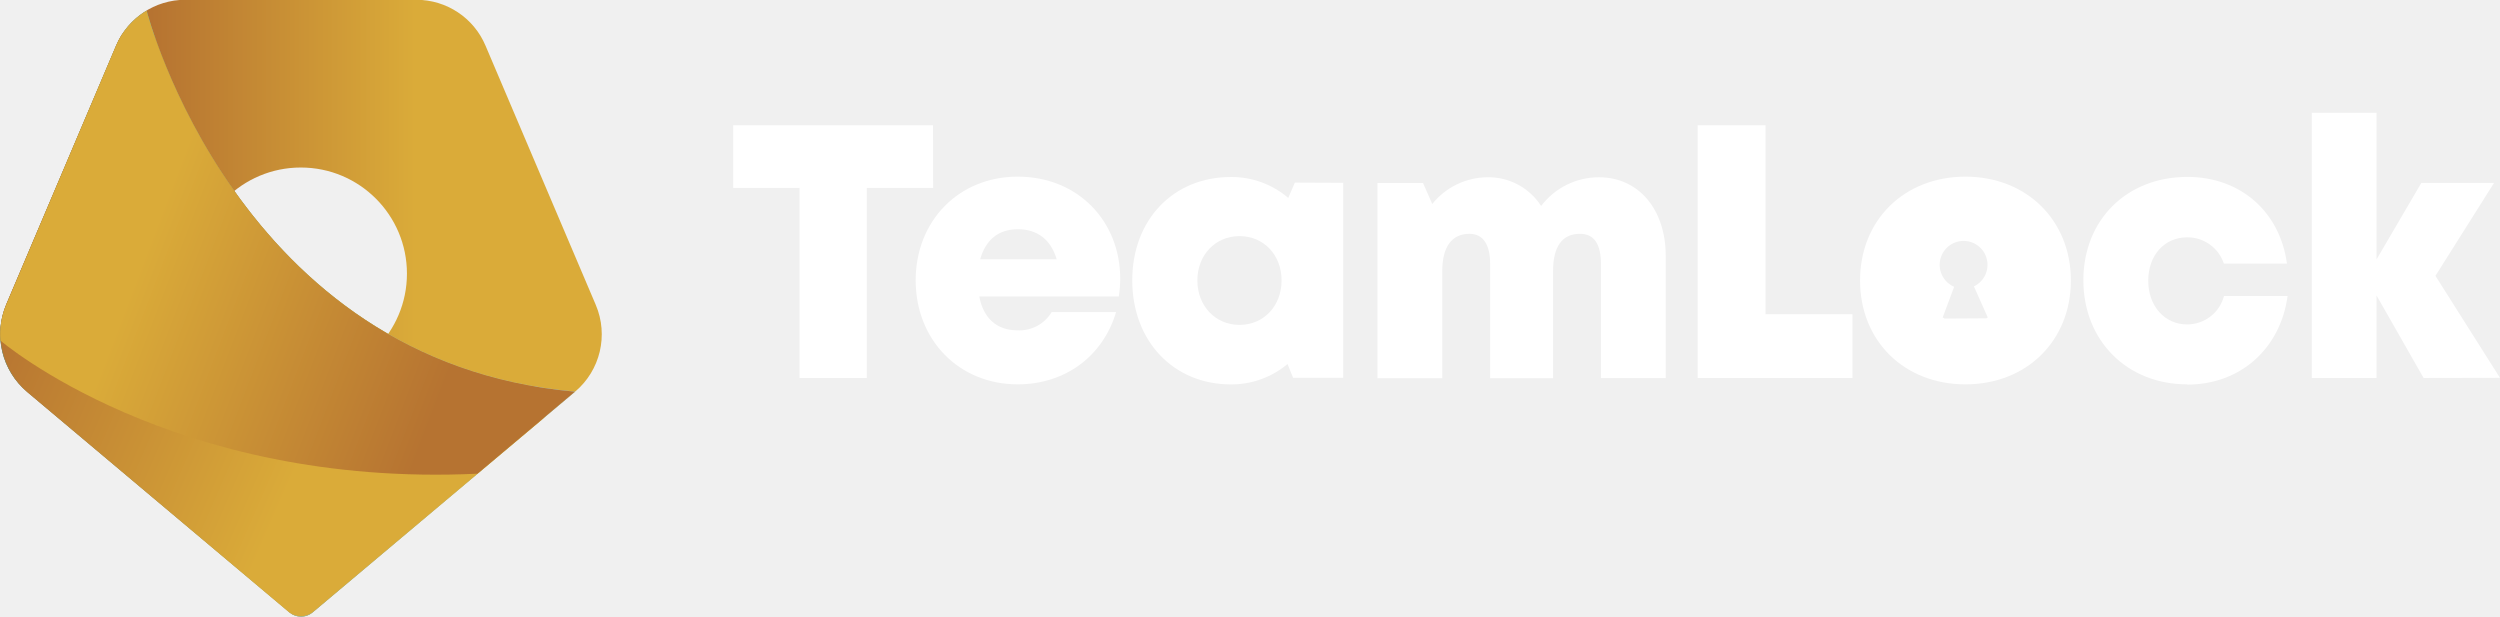
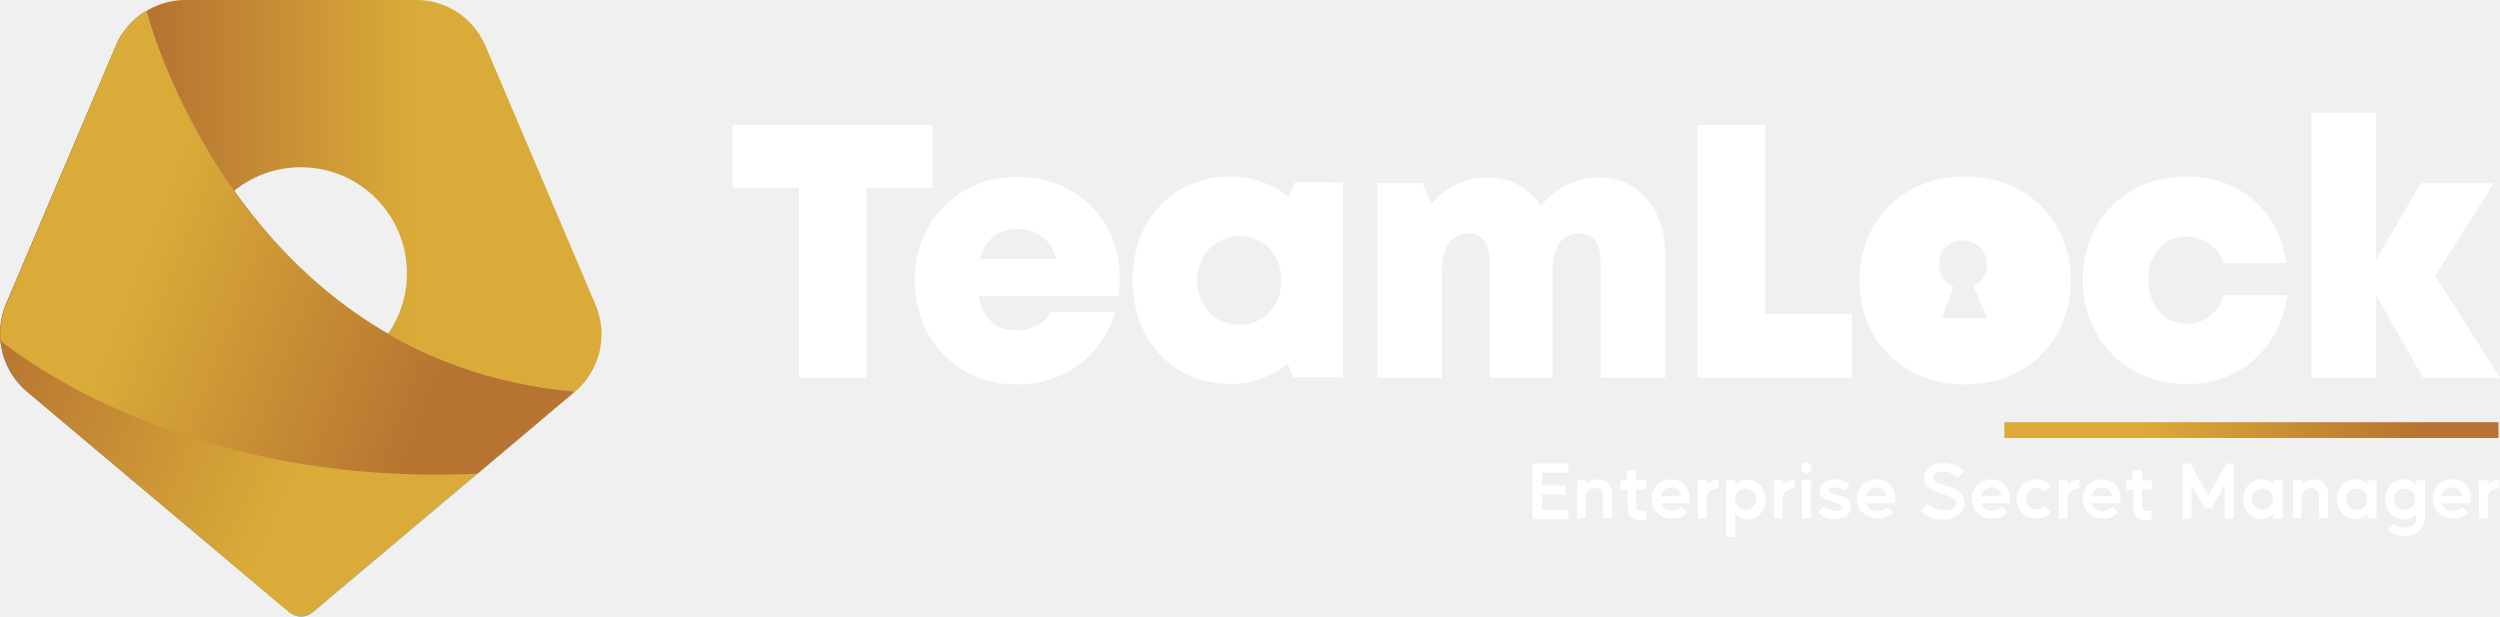
- <svg xmlns="http://www.w3.org/2000/svg" id="Calque_1" data-name="Calque 1" viewBox="0 0 490.24 120.94">
+ <svg xmlns="http://www.w3.org/2000/svg" viewBox="0 0 490.31 120.92" id="Calque_1">
  <defs>
-     <style>.cls-1{fill:url(#Dégradé_sans_nom_5);}.cls-2{fill:url(#Dégradé_sans_nom_22);}.cls-3{fill:url(#Dégradé_sans_nom_7);}.cls-4{fill:url(#Dégradé_sans_nom_6);}.cls-5{fill:#fff;}</style>
-     <linearGradient id="Dégradé_sans_nom_5" x1="2.79" y1="125" x2="120.79" y2="125" gradientUnits="userSpaceOnUse">
-       <stop offset="0.25" stop-color="#b67331" />
-       <stop offset="0.69" stop-color="#daab39" />
+     <style>.cls-1{fill:#fff;}.cls-2{fill:url(#Dégradé_sans_nom_2);}.cls-3{fill:url(#Dégradé_sans_nom_5);}.cls-4{fill:url(#Dégradé_sans_nom);}.cls-5{fill:url(#Dégradé_sans_nom_3);}.cls-6{fill:url(#Dégradé_sans_nom_4);}</style>
+     <linearGradient gradientUnits="userSpaceOnUse" gradientTransform="translate(-2.79 -40.42)" y2="100.88" x2="120.76" y1="100.88" x1="2.83" id="Dégradé_sans_nom">
+       <stop stop-color="#b67331" offset=".25" />
+       <stop stop-color="#daab39" offset=".69" />
    </linearGradient>
-     <linearGradient id="Dégradé_sans_nom_22" x1="2.79" y1="126.04" x2="115.54" y2="126.04" gradientUnits="userSpaceOnUse">
-       <stop offset="0" stop-color="#49a3a3" />
-       <stop offset="1" stop-color="#aad9dd" />
+     <linearGradient gradientUnits="userSpaceOnUse" gradientTransform="translate(-2.79 -40.42)" y2="101.93" x2="115.6" y1="101.93" x1="2.83" id="Dégradé_sans_nom_2">
+       <stop stop-color="#49a3a3" offset="0" />
+       <stop stop-color="#aad9dd" offset="1" />
    </linearGradient>
-     <linearGradient id="Dégradé_sans_nom_7" x1="8.66" y1="111.43" x2="109.48" y2="155.25" gradientUnits="userSpaceOnUse">
-       <stop offset="0" stop-color="#b67331" />
-       <stop offset="0.6" stop-color="#daab39" />
+     <linearGradient gradientUnits="userSpaceOnUse" gradientTransform="translate(-2.79 -40.42)" y2="131.11" x2="109.46" y1="87.29" x1="8.64" id="Dégradé_sans_nom_3">
+       <stop stop-color="#b67331" offset="0" />
+       <stop stop-color="#daab39" offset=".6" />
    </linearGradient>
-     <linearGradient id="Dégradé_sans_nom_6" x1="4.14" y1="96.46" x2="109.48" y2="136.66" gradientUnits="userSpaceOnUse">
-       <stop offset="0.28" stop-color="#daab39" />
-       <stop offset="0.85" stop-color="#b67331" />
+     <linearGradient gradientUnits="userSpaceOnUse" gradientTransform="translate(-2.79 -40.42)" y2="112.55" x2="109.44" y1="72.35" x1="4.1" id="Dégradé_sans_nom_4">
+       <stop stop-color="#daab39" offset=".28" />
+       <stop stop-color="#b67331" offset=".85" />
+     </linearGradient>
+     <linearGradient gradientUnits="userSpaceOnUse" gradientTransform="translate(0 118.71) scale(1 -1)" y2="34.36" x2="490.01" y1="34.36" x1="393.11" id="Dégradé_sans_nom_5">
+       <stop stop-color="#daab39" offset=".28" />
+       <stop stop-color="#b67331" offset=".85" />
    </linearGradient>
  </defs>
-   <path class="cls-1" d="M119.62,124.32,98,73.49a14.71,14.71,0,0,0-13.54-9H39.09a14.72,14.72,0,0,0-13.54,9L4,124.32a14.7,14.7,0,0,0,4.07,17l51.53,43.33a3.47,3.47,0,0,0,4.46,0l51.52-43.33A14.72,14.72,0,0,0,119.62,124.32ZM61.79,139a20.81,20.81,0,1,1,20.8-20.8A20.81,20.81,0,0,1,61.79,139Z" transform="translate(-2.79 -64.53)" />
-   <path class="cls-2" d="M31.55,66.62a14.66,14.66,0,0,0-6,6.87L4,124.32a14.7,14.7,0,0,0,4.07,17l51.53,43.33a3.47,3.47,0,0,0,4.46,0l51.52-43.33C49.18,135.56,31.63,66.91,31.55,66.62Z" transform="translate(-2.79 -64.53)" />
-   <path class="cls-3" d="M33.35,72.29a3.79,3.79,0,0,0-6.79-.76,14.48,14.48,0,0,0-1,2L4.05,124.1a15.05,15.05,0,0,0,4.16,17.39l51.14,43a3.78,3.78,0,0,0,4.88,0L109,146.87a3.8,3.8,0,0,0-1.81-6.64C58.51,131.62,38.91,88,33.35,72.29Z" transform="translate(-2.79 -64.53)" />
-   <path class="cls-4" d="M96.41,157.42l19.13-16.09c-66.36-5.77-83.91-74.42-84-74.71a14.66,14.66,0,0,0-6,6.87L4,124.32a14.66,14.66,0,0,0-1.12,7C2.9,131.33,36.6,160.24,96.41,157.42Z" transform="translate(-2.79 -64.53)" />
-   <path class="cls-5" d="M185.77,101.38h-13v37.27H159.57V101.38h-13V89.09h39.18Z" transform="translate(-2.79 -64.53)" />
-   <path class="cls-5" d="M222.46,119.17a24.35,24.35,0,0,1-.27,3.49H194.82c.83,4.38,3.52,6.65,7.53,6.65a7.35,7.35,0,0,0,6.66-3.58h12.64c-2.6,8.72-10.05,14.17-19.3,14.17-11.51,0-20-8.71-20-20.39s8.46-20.34,20-20.34c11.88,0,20.11,8.79,20.11,20ZM195,115.37H210c-1.12-3.82-3.77-5.89-7.6-5.89S196.07,111.57,195,115.37Z" transform="translate(-2.79 -64.53)" />
-   <path class="cls-5" d="M266.18,100.38v38.23h-9.82l-1.09-2.7a17.09,17.09,0,0,1-11.12,4c-11.27,0-19.33-8.52-19.33-20.41s8.06-20.26,19.33-20.26a17.11,17.11,0,0,1,11.26,4.1l1.3-3ZM254.1,119.52c0-5-3.5-8.69-8.25-8.69s-8.26,3.73-8.26,8.69,3.5,8.72,8.26,8.72S254.1,124.52,254.1,119.52Z" transform="translate(-2.79 -64.53)" />
-   <path class="cls-5" d="M329.43,114.67v24h-12.7V116.3c0-4-1.41-5.92-4.11-5.92-3.49,0-5.28,2.49-5.28,7.31v21H295V116.3c0-3.87-1.4-5.92-4.06-5.92-3.45,0-5.33,2.55-5.33,7.31v21h-12.7V100.42h8.93l1.81,4.11a14,14,0,0,1,10.77-5.24A12.26,12.26,0,0,1,305,104.92a14.21,14.21,0,0,1,11.33-5.63C324.18,99.29,329.43,105.67,329.43,114.67Z" transform="translate(-2.79 -64.53)" />
-   <path class="cls-5" d="M366.05,126.15v12.5H335.7V89.09H349v37.06Z" transform="translate(-2.79 -64.53)" />
-   <path class="cls-5" d="M431.69,139.9c-11.82,0-20.36-8.59-20.36-20.42s8.5-20.26,20.4-20.26c10.36,0,18.13,6.78,19.52,17H438.88a7.51,7.51,0,0,0-7.19-5.15c-4.46,0-7.64,3.52-7.64,8.5s3.22,8.58,7.64,8.58a7.47,7.47,0,0,0,7.22-5.58h12.47c-1.43,10.39-9.31,17.38-19.69,17.38Z" transform="translate(-2.79 -64.53)" />
-   <path class="cls-5" d="M478.05,138.65l-9.23-16.17v16.17h-12.7v-52h12.7V115.4l8.78-15h14.26l-11.49,18.22,12.65,20Z" transform="translate(-2.79 -64.53)" />
-   <path class="cls-5" d="M388.21,99.17c-12,0-20.67,8.51-20.67,20.36s8.65,20.37,20.67,20.37,20.67-8.56,20.67-20.37S400.19,99.17,388.21,99.17ZM384.12,127l-.37-.23,2.24-6a4.69,4.69,0,1,1,3.88-.08l2.71,6.09-.28.17Z" transform="translate(-2.79 -64.53)" />
+   <path d="M116.81,59.8L95.21,9c-2.3-5.4-7.6-9-13.5-9H36.31c-5.9,0-11.2,3.6-13.5,9L1.21,59.8c-2.5,5.9-.9,12.8,4.1,17l51.5,43.3c1.3,1.1,3.2,1.1,4.5,0l51.5-43.3c4.9-4.2,6.5-11.1,4-17Zm-57.8,14.6c-11.5,0-20.8-9.3-20.8-20.8s9.3-20.8,20.8-20.8,20.8,9.3,20.8,20.8h0c0,11.5-9.3,20.8-20.8,20.8Z" class="cls-4" />
+   <path d="M28.71,2.1c-2.7,1.6-4.8,4-6,6.9L1.21,59.8c-2.5,5.9-.9,12.8,4.1,17l51.5,43.3c1.3,1.1,3.2,1.1,4.5,0l51.5-43.3C46.41,71,28.81,2.4,28.71,2.1Z" class="cls-2" />
+   <path d="M30.51,7.7c-.7-2-2.9-3-4.8-2.3-.8,.3-1.5,.8-2,1.6-.4,.6-.7,1.3-1,2L1.21,59.5c-2.6,6.1-.9,13.1,4.2,17.4l51.1,43c1.4,1.2,3.5,1.2,4.9,0l44.8-37.6c1.6-1.4,1.8-3.8,.4-5.4-.6-.7-1.4-1.1-2.2-1.3C55.71,67.1,36.11,23.4,30.51,7.7Z" class="cls-5" />
+   <path d="M93.61,92.9l19.1-16.1C46.31,71,28.81,2.4,28.71,2.1c-2.7,1.6-4.8,4-6,6.9L1.21,59.8c-.9,2.2-1.3,4.6-1.1,7,0,0,33.7,28.9,93.5,26.1Z" class="cls-6" />
+   <path d="M182.91,36.8h-13v37.3h-13.2V36.8h-13v-12.3h39.2v12.3Z" class="cls-1" />
+   <path d="M219.61,54.6c0,1.2-.1,2.3-.3,3.5h-27.4c.8,4.4,3.5,6.7,7.5,6.7,2.7,.1,5.3-1.2,6.7-3.6h12.6c-2.6,8.7-10,14.2-19.3,14.2-11.5,0-20-8.7-20-20.4s8.5-20.3,20-20.3c12-.1,20.2,8.7,20.2,19.9Zm-27.4-3.8h15c-1.1-3.8-3.8-5.9-7.6-5.9s-6.4,2.1-7.4,5.9Z" class="cls-1" />
+   <path d="M263.41,35.8v38.2h-9.8l-1.1-2.7c-3.1,2.6-7.1,4-11.1,4-11.3,0-19.3-8.5-19.3-20.4s8.1-20.3,19.3-20.3c4.1,0,8.1,1.4,11.3,4.1l1.3-3,9.4,.1Zm-12.1,19.2c0-5-3.5-8.7-8.2-8.7s-8.3,3.7-8.3,8.7,3.5,8.7,8.3,8.7c4.7,0,8.2-3.7,8.2-8.7Z" class="cls-1" />
+   <path d="M326.61,50.1v24h-12.7v-22.4c0-4-1.4-5.9-4.1-5.9-3.5,0-5.3,2.5-5.3,7.3v21h-12.3v-22.4c0-3.9-1.4-5.9-4.1-5.9-3.5,0-5.3,2.6-5.3,7.3v21h-12.7V35.9h8.9l1.8,4.1c2.6-3.3,6.6-5.2,10.8-5.2,4.3-.1,8.3,2,10.6,5.6,2.7-3.5,6.9-5.6,11.3-5.6,7.9-.1,13.1,6.3,13.1,15.3Z" class="cls-1" />
+   <path d="M363.21,61.6v12.5h-30.3V24.5h13.3V61.6h17Z" class="cls-1" />
+   <path d="M428.91,75.3c-11.8,0-20.4-8.6-20.4-20.4s8.5-20.3,20.4-20.3c10.4,0,18.1,6.8,19.5,17h-12.3c-1-3.1-3.9-5.2-7.2-5.2-4.5,0-7.6,3.5-7.6,8.5s3.2,8.6,7.6,8.6c3.4,0,6.4-2.3,7.2-5.6h12.5c-1.5,10.5-9.4,17.5-19.7,17.4h0Z" class="cls-1" />
+   <path d="M475.21,74.1l-9.2-16.2v16.2h-12.7V22.1h12.7v28.8l8.8-15h14.3l-11.5,18.2,12.7,20h-15.1Z" class="cls-1" />
+   <path d="M385.41,34.6c-12,0-20.7,8.5-20.7,20.4s8.6,20.4,20.7,20.4,20.7-8.6,20.7-20.4-8.7-20.4-20.7-20.4Zm-4.1,27.8l-.4-.2,2.2-6c-2.4-1-3.5-3.8-2.5-6.2s3.8-3.5,6.2-2.5c2.4,1,3.5,3.8,2.5,6.2-.4,1-1.3,1.9-2.3,2.4l2.7,6.1-.3,.2h-8.1Z" class="cls-1" />
+   <g>
+     <path d="M300.61,101.7v-10.8h7v1.8h-5.2v2.5h4.6v1.8h-4.6v3h5.2v1.8h-7v-.1Z" class="cls-1" />
+     <path d="M309.31,101.7v-7.5h1.8v.8c.6-.6,1.4-1,2.2-1,1.7,0,2.9,1.2,2.9,3.1v4.5h-1.8v-4.1c0-1.3-.7-1.8-1.6-1.8-1,0-1.8,.8-1.8,1.9v4h-1.7v.1Z" class="cls-1" />
+     <path d="M318.41,94.2c.4,0,.7-.3,.7-.6v-1.4h1.8v2h1.9v1.8h-1.9v2.7c0,1.2,.2,1.5,.9,1.5,.3,0,.6,0,1-.1v1.7c-.3,.1-.8,.2-1.2,.2-1.7,0-2.4-.8-2.4-2.7v-3.2h-1.4v-1.8h.6v-.1Z" class="cls-1" />
+     <path d="M327.81,94c2.1,0,3.6,1.6,3.6,3.8,0,.3,0,.6-.1,.9h-5.6c.3,.9,1.1,1.5,2.2,1.5,.7,0,1.4-.3,1.9-.8l1.1,1.1c-.7,.8-1.8,1.2-3,1.2-2.3,0-4-1.7-4-3.9s1.7-3.8,3.9-3.8Zm-2.1,3.3h4c-.2-1.1-.9-1.7-2-1.7-1,0-1.8,.7-2,1.7Z" class="cls-1" />
+     <path d="M333.01,101.7v-7.5h1.8v.9c.5-.6,1.3-1,2.2-1v1.7h-.2c-1.1,0-2.1,.8-2.1,1.9v4h-1.7Z" class="cls-1" />
+     <path d="M338.51,94.2h1.8v1c.5-.6,1.4-1.1,2.3-1.1,2.2,0,3.7,1.7,3.7,3.9s-1.6,3.9-3.7,3.9c-.9,0-1.8-.5-2.3-1.1v4.5h-1.8v-11.1Zm1.8,3.7c0,1.2,1,2.1,2.1,2.1s2.1-1,2.1-2.1-1-2.1-2.1-2.1-2.1,.9-2.1,2.1Z" class="cls-1" />
+     <path d="M347.91,101.7v-7.5h1.8v.9c.5-.6,1.3-1,2.2-1v1.7h-.2c-1.1,0-2.1,.8-2.1,1.9v4h-1.7Z" class="cls-1" />
+     <path d="M354.31,90.7c.6,0,1,.5,1,1,0,.6-.5,1.1-1,1.1s-1-.5-1-1.1c-.1-.5,.4-1,1-1Zm-.9,11v-7.5h1.8v7.5h-1.8Z" class="cls-1" />
+     <path d="M357.71,99.3c.6,.5,1.4,.9,2.3,.9,.8,0,1.3-.3,1.3-.7,0-.6-.9-.8-1.5-1-1.2-.3-2.9-.7-2.9-2.3,0-1.3,1.2-2.2,2.9-2.2,1.2,0,2.2,.4,3,1.1l-1,1.2c-.5-.5-1.3-.7-2-.7-.8,0-1.2,.3-1.2,.6,0,.4,.8,.6,1.6,.8,1.5,.3,2.8,.9,2.8,2.5,0,1.3-1.3,2.3-3.2,2.3-1.2,0-2.4-.5-3.3-1.3l1.2-1.2Z" class="cls-1" />
+     <path d="M368.11,94c2.1,0,3.6,1.6,3.6,3.8,0,.3,0,.6-.1,.9h-5.6c.3,.9,1.1,1.5,2.2,1.5,.7,0,1.4-.3,1.9-.8l1.1,1.1c-.7,.8-1.8,1.2-3,1.2-2.3,0-4-1.7-4-3.9s1.7-3.8,3.9-3.8Zm-2.1,3.3h4c-.1-1.1-.9-1.7-2-1.7-1,0-1.9,.7-2,1.7Z" class="cls-1" />
+     <path d="M378.11,98.8c.9,.8,2,1.3,3.3,1.3,1.4,0,2.3-.6,2.3-1.4s-.9-1.2-2.7-1.8c-1.8-.5-3.6-1.2-3.6-3.1s1.6-3,3.9-3c1.5,0,3,.7,3.9,1.7l-1.3,1.2c-.7-.8-1.7-1.2-2.8-1.2-1.2,0-2,.5-2,1.2s.8,1,2.5,1.5c2,.6,3.7,1.4,3.7,3.4s-1.9,3.3-4.2,3.3c-1.8,0-3.3-.6-4.5-1.8l1.5-1.3Z" class="cls-1" />
+     <path d="M390.61,94c2.1,0,3.6,1.6,3.6,3.8,0,.3,0,.6-.1,.9h-5.6c.3,.9,1.1,1.5,2.2,1.5,.7,0,1.4-.3,1.9-.8l1.1,1.1c-.7,.8-1.8,1.2-3,1.2-2.3,0-4-1.7-4-3.9s1.8-3.8,3.9-3.8Zm-2.1,3.3h4c-.1-1.1-.9-1.7-2-1.7-.9,0-1.8,.7-2,1.7Z" class="cls-1" />
+     <path d="M395.51,97.9c0-2.2,1.8-3.9,3.9-3.9,1.1,0,2.1,.5,2.8,1.2l-1.2,1.2c-.4-.4-1-.7-1.6-.7-1.2,0-2.1,1-2.1,2.1s1,2.1,2.1,2.1c.6,0,1.2-.3,1.6-.7l1.2,1.3c-.7,.8-1.7,1.2-2.8,1.2-2.1,.1-3.9-1.6-3.9-3.8Z" class="cls-1" />
+     <path d="M403.81,101.7v-7.5h1.8v.9c.5-.6,1.3-1,2.2-1v1.7h-.2c-1.1,0-2.1,.8-2.1,1.9v4h-1.7Z" class="cls-1" />
+     <path d="M412.31,94c2.1,0,3.6,1.6,3.6,3.8,0,.3,0,.6-.1,.9h-5.6c.3,.9,1.1,1.5,2.2,1.5,.7,0,1.4-.3,1.9-.8l1.1,1.1c-.7,.8-1.8,1.2-3,1.2-2.3,0-4-1.7-4-3.9s1.8-3.8,3.9-3.8Zm-2.1,3.3h4c-.1-1.1-.9-1.7-2-1.7-.9,0-1.8,.7-2,1.7Z" class="cls-1" />
+     <path d="M417.61,94.2c.4,0,.7-.3,.7-.6v-1.4h1.8v2h1.9v1.8h-1.9v2.7c0,1.2,.2,1.5,.9,1.5,.3,0,.6,0,1-.1v1.7c-.3,.1-.8,.2-1.2,.2-1.7,0-2.4-.8-2.4-2.7v-3.2h-1.4v-1.8h.6v-.1Z" class="cls-1" />
+     <path d="M428.11,90.9h1.5l3.5,6.3,3.5-6.3h1.5v10.8h-1.8v-6.6l-2.6,4.6h-1.3l-2.6-4.6v6.6h-1.7v-10.8Z" class="cls-1" />
+     <path d="M443.61,94c.9,0,1.8,.5,2.3,1.1v-.9h1.8v7.5h-1.8v-1c-.5,.6-1.4,1.1-2.3,1.1-2.1,0-3.7-1.8-3.7-3.9s1.5-3.9,3.7-3.9Zm-2,3.9c0,1.2,1,2.1,2.1,2.1s2.1-1,2.1-2.1-1-2.1-2.1-2.1-2.1,.9-2.1,2.1Z" class="cls-1" />
+     <path d="M449.71,101.7v-7.5h1.8v.8c.6-.6,1.4-1,2.2-1,1.7,0,2.9,1.2,2.9,3.1v4.5h-1.8v-4.1c0-1.3-.7-1.8-1.6-1.8-1,0-1.8,.8-1.8,1.9v4h-1.7v.1Z" class="cls-1" />
+     <path d="M462.01,94c.9,0,1.8,.5,2.3,1.1v-.9h1.8v7.5h-1.8v-1c-.5,.6-1.4,1.1-2.3,1.1-2.1,0-3.7-1.8-3.7-3.9,0-2.1,1.6-3.9,3.7-3.9Zm-1.9,3.9c0,1.2,1,2.1,2.1,2.1s2.1-1,2.1-2.1-1-2.1-2.1-2.1-2.1,.9-2.1,2.1Z" class="cls-1" />
+     <path d="M471.51,94c.9,0,1.8,.5,2.3,1.1v-.9h1.8v7.3c0,2.2-1.5,3.6-4,3.6-1.2,0-2.4-.4-3.3-1.2l1.2-1.2c.6,.5,1.4,.8,2.1,.8,1.4,0,2.2-.7,2.2-1.8v-.9c-.5,.6-1.4,1.1-2.3,1.1-2.1,0-3.7-1.8-3.7-3.9-.1-2.2,1.5-4,3.7-4Zm-2,3.9c0,1.2,1,2.1,2.1,2.1s2.1-1,2.1-2.1-1-2.1-2.1-2.1-2.1,.9-2.1,2.1Z" class="cls-1" />
+     <path d="M481.01,94c2.1,0,3.6,1.6,3.6,3.8,0,.3,0,.6-.1,.9h-5.6c.3,.9,1.1,1.5,2.2,1.5,.7,0,1.4-.3,1.9-.8l1.1,1.1c-.7,.8-1.8,1.2-3,1.2-2.3,0-4-1.7-4-3.9s1.7-3.8,3.9-3.8Zm-2.1,3.3h4c-.1-1.1-.9-1.7-2-1.7-1,0-1.9,.7-2,1.7Z" class="cls-1" />
+     <path d="M486.21,101.7v-7.5h1.8v.9c.5-.6,1.3-1,2.2-1v1.7h-.2c-1.1,0-2.1,.8-2.1,1.9v4h-1.7Z" class="cls-1" />
+   </g>
+   <rect height="3.1" width="96.9" y="82.8" x="393.11" class="cls-3" />
</svg>
